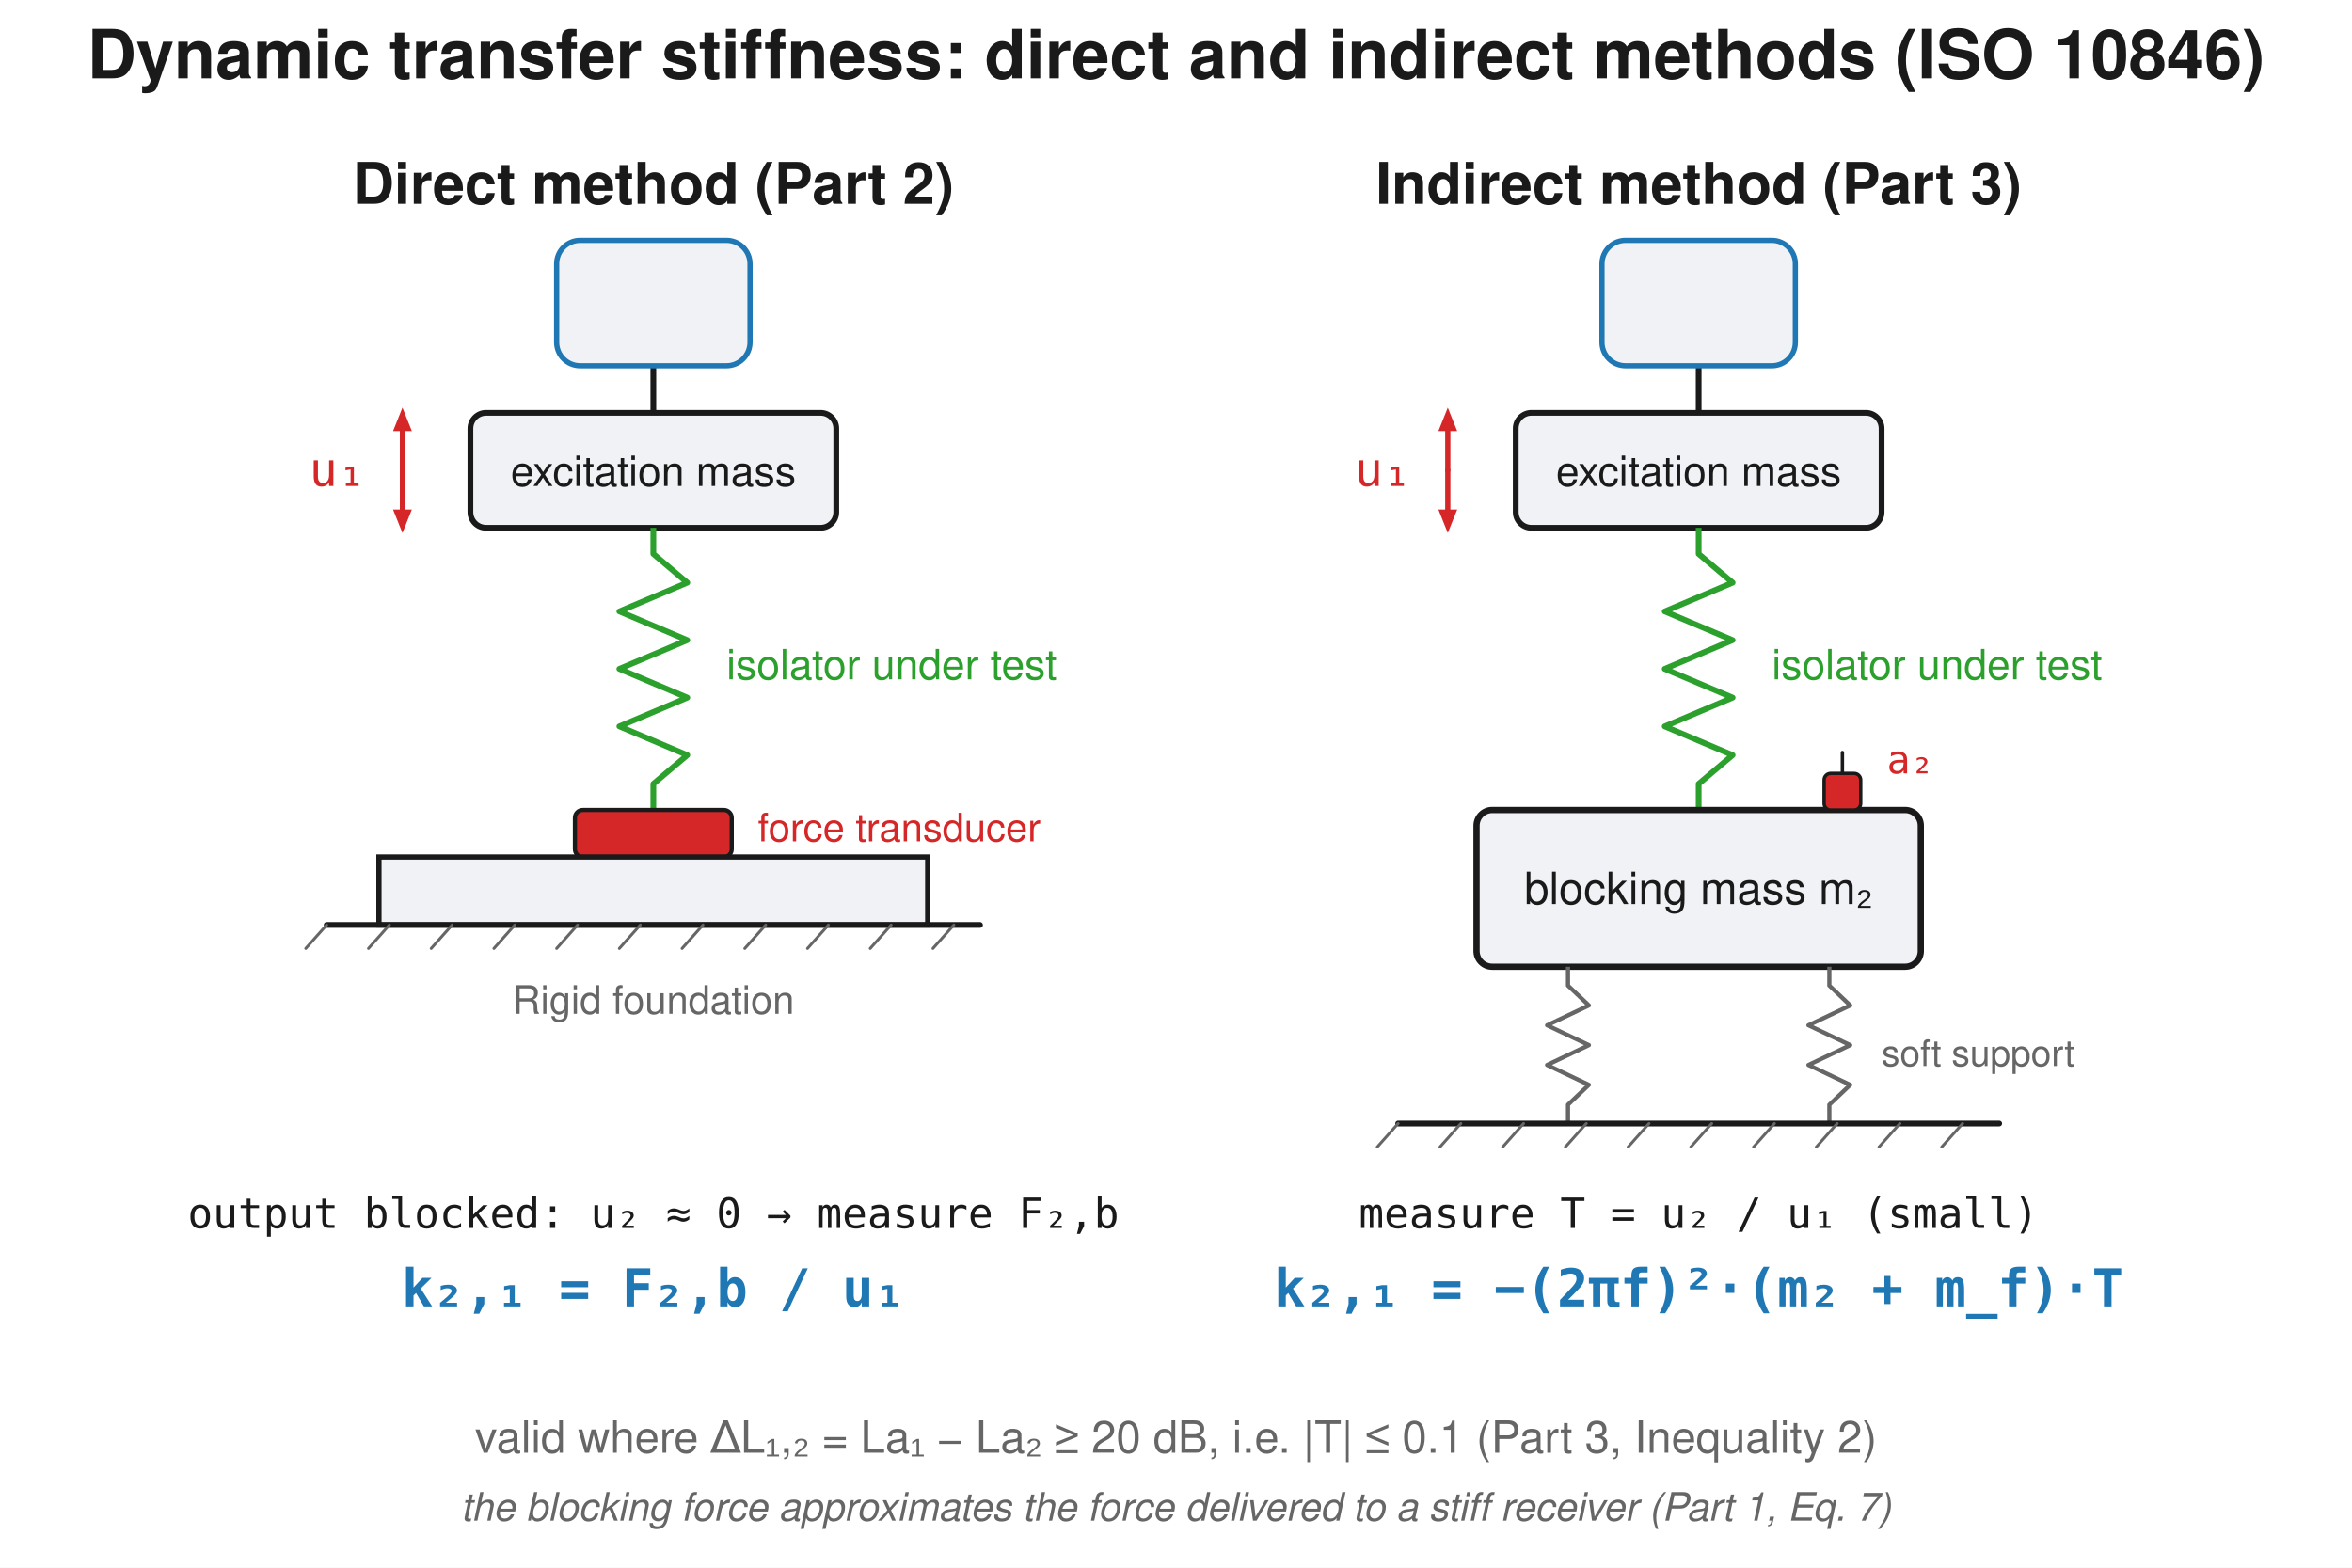
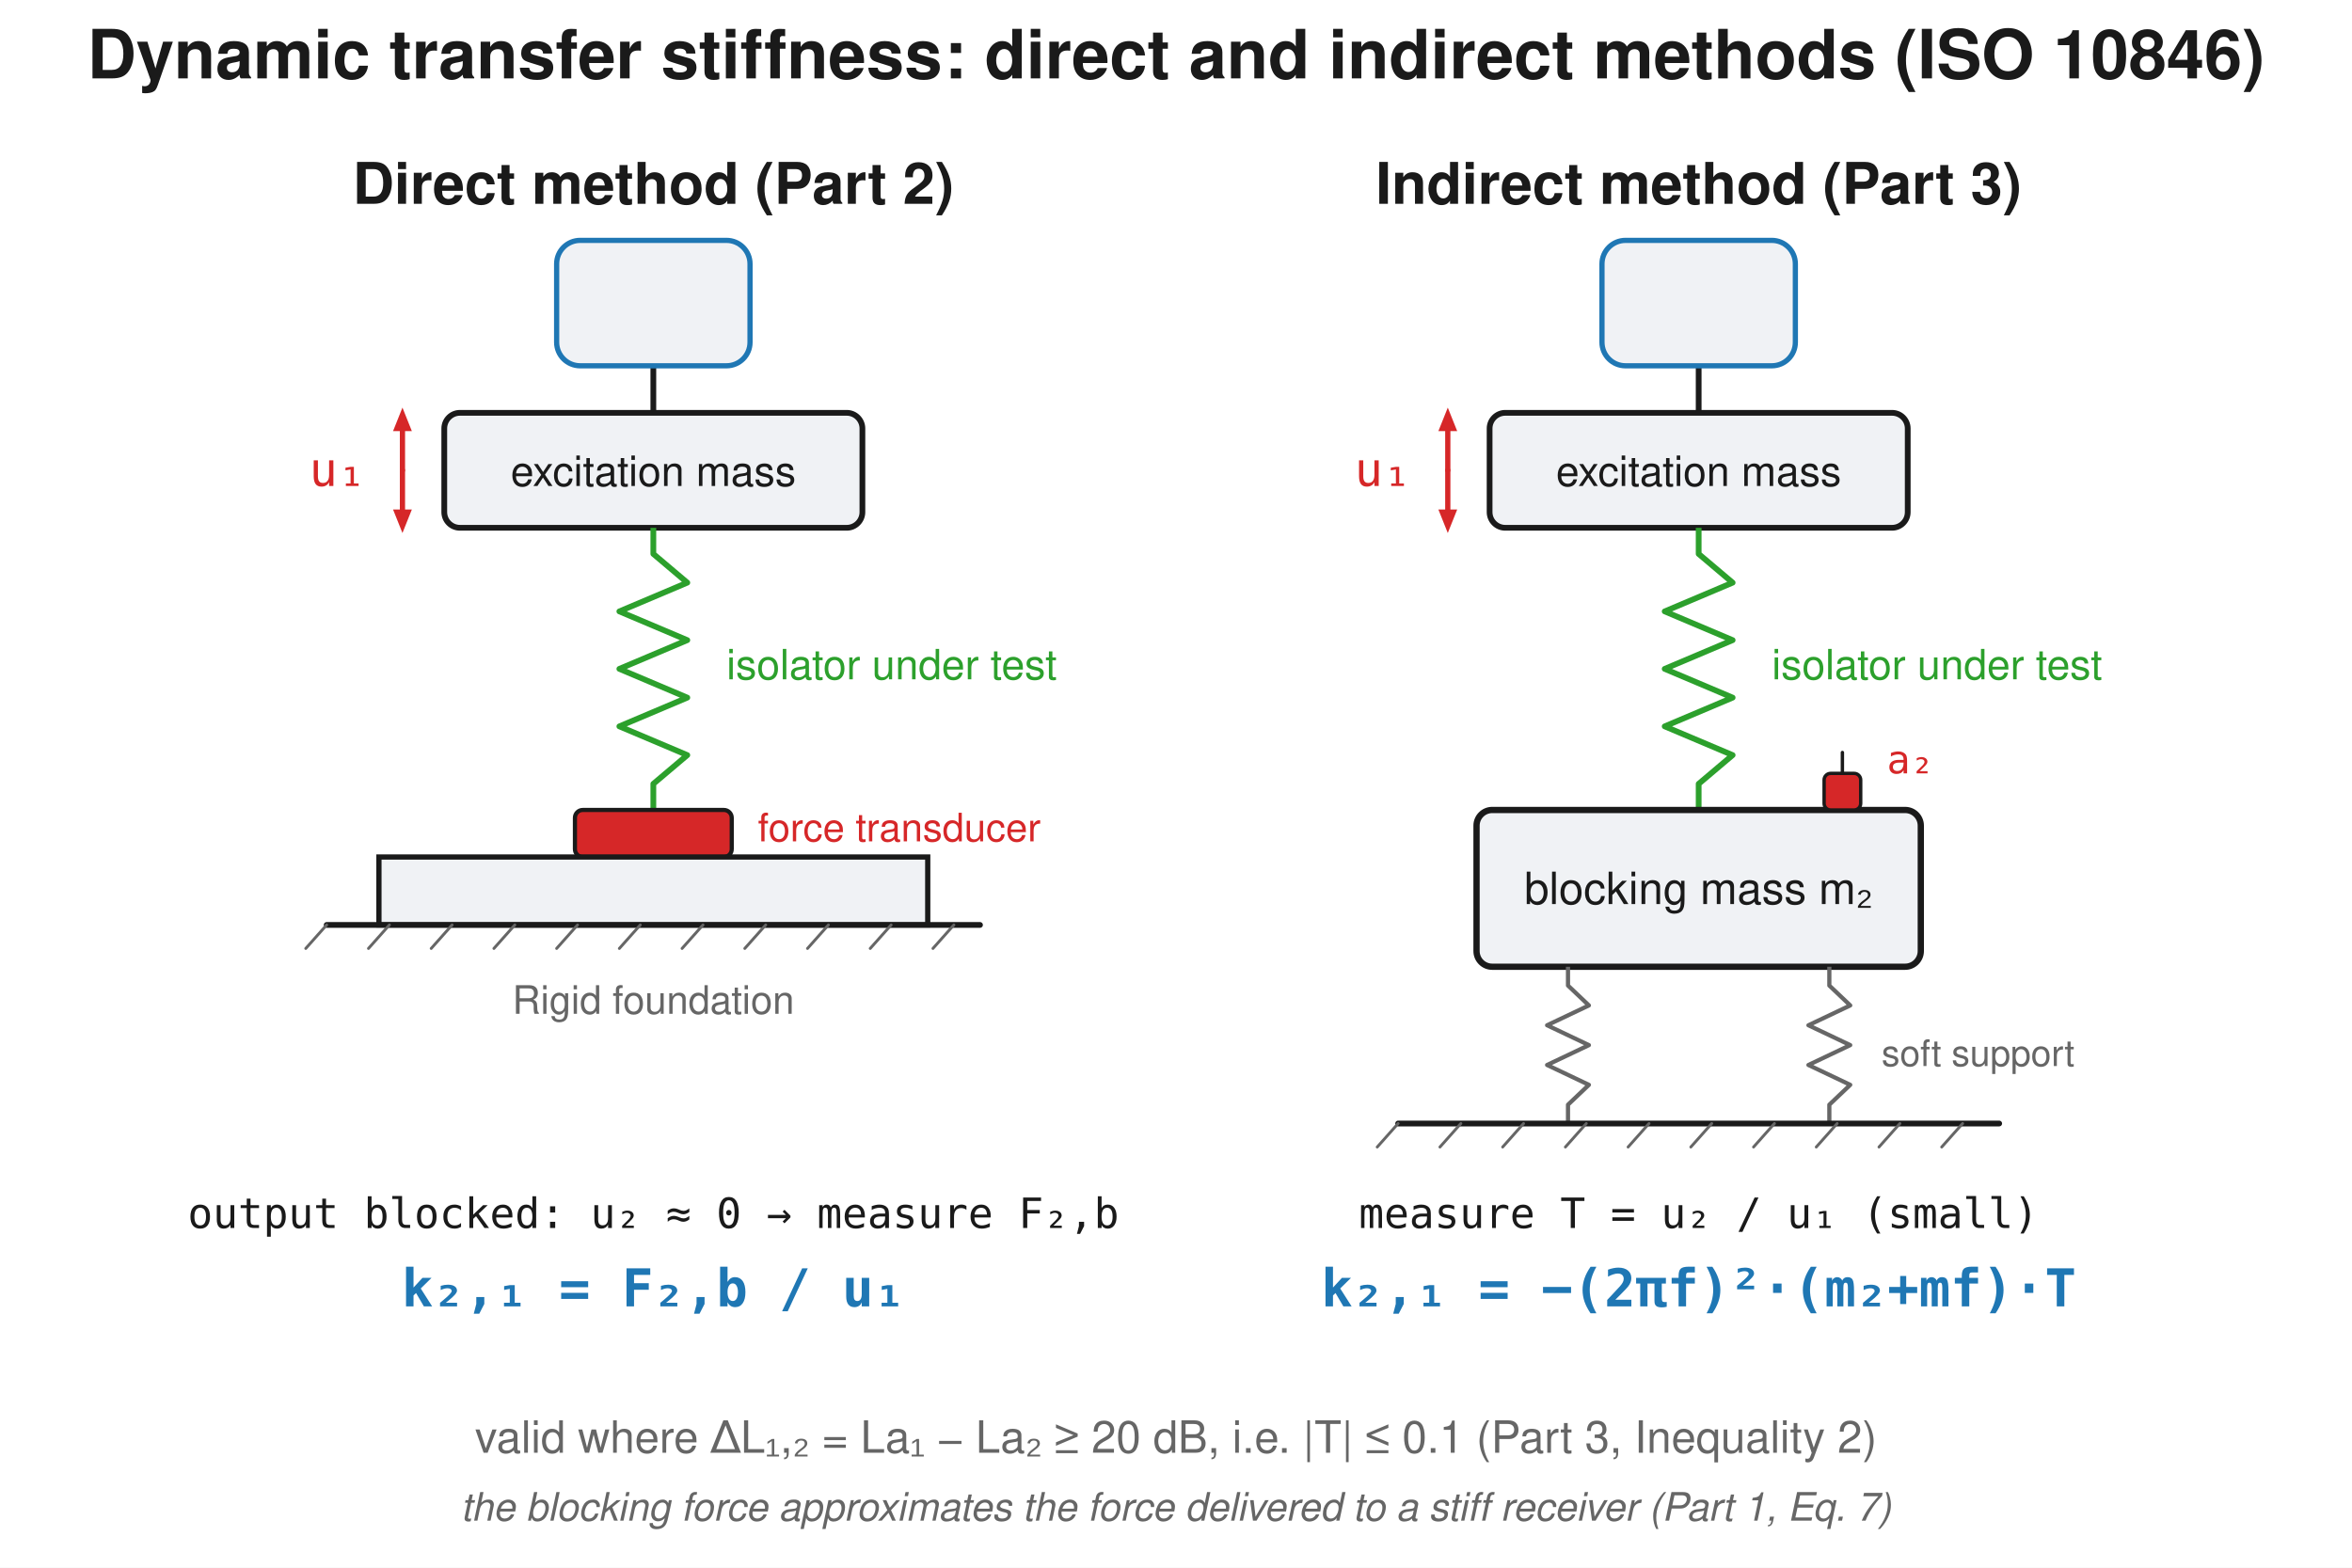
<svg xmlns="http://www.w3.org/2000/svg" width="900" height="600" viewBox="0 0 900 600">
  <rect width="900" height="600" fill="#ffffff" />
  <text x="450.0" y="30" font-family="Segoe UI, Helvetica, Arial, sans-serif" font-size="26" font-weight="600" fill="#1a1a1a" text-anchor="middle">Dynamic transfer stiffness: direct and indirect methods (ISO 10846)</text>
  <text x="250.0" y="78" font-family="Segoe UI, Helvetica, Arial, sans-serif" font-size="22" fill="#1a1a1a" text-anchor="middle" font-weight="600">Direct method (Part 2)</text>
  <line x1="250.0" y1="158.0" x2="250.0" y2="140.0" stroke="#1a1a1a" stroke-width="2.2" stroke-linecap="round" />
  <rect x="213.0" y="92.0" width="74.0" height="48.0" rx="9" fill="#f0f2f5" stroke="#1f77b4" stroke-width="2" />
-   <rect x="180.0" y="158" width="140" height="44" rx="6" fill="#f0f2f5" stroke="#1a1a1a" stroke-width="2.2" />
+   <rect x="170.0" y="158" width="160" height="44" rx="6" fill="#f0f2f5" stroke="#1a1a1a" stroke-width="2.2" />
  <text x="250.0" y="186" font-family="Segoe UI, Helvetica, Arial, sans-serif" font-size="16" fill="#1a1a1a" text-anchor="middle">excitation mass</text>
  <line x1="154.0" y1="180" x2="154.0" y2="165.0" stroke="#d62728" stroke-width="2.0" stroke-linecap="round" />
  <path d="M 154.0 156.0 L 157.6 165.0 L 150.4 165.0 Z" fill="#d62728" stroke="none" stroke-width="1.5" stroke-linejoin="round" />
  <line x1="154.0" y1="180" x2="154.0" y2="195.0" stroke="#d62728" stroke-width="2.0" stroke-linecap="round" />
  <path d="M 154.0 204.0 L 150.4 195.0 L 157.6 195.0 Z" fill="#d62728" stroke="none" stroke-width="1.5" stroke-linejoin="round" />
  <text x="140.0" y="186" font-family="Consolas, Menlo, monospace" font-size="18" fill="#d62728" text-anchor="end">u₁</text>
  <path d="M 250.0 202.0 L 250.0 212.0 L 263.0 223.0 L 237.0 234.0 L 263.0 245.0 L 237.0 256.0 L 263.0 267.0 L 237.0 278.0 L 263.0 289.0 L 250.0 300.0 L 250.0 310.0" fill="none" stroke="#2ca02c" stroke-width="2.2" stroke-linejoin="round" />
  <text x="278.0" y="260" font-family="Segoe UI, Helvetica, Arial, sans-serif" font-size="16" fill="#2ca02c" text-anchor="start">isolator under test</text>
  <text x="650.0" y="78" font-family="Segoe UI, Helvetica, Arial, sans-serif" font-size="22" fill="#1a1a1a" text-anchor="middle" font-weight="600">Indirect method (Part 3)</text>
  <line x1="650.0" y1="158.0" x2="650.0" y2="140.0" stroke="#1a1a1a" stroke-width="2.2" stroke-linecap="round" />
  <rect x="613.0" y="92.0" width="74.0" height="48.0" rx="9" fill="#f0f2f5" stroke="#1f77b4" stroke-width="2" />
-   <rect x="580.0" y="158" width="140" height="44" rx="6" fill="#f0f2f5" stroke="#1a1a1a" stroke-width="2.2" />
+   <rect x="570.0" y="158" width="160" height="44" rx="6" fill="#f0f2f5" stroke="#1a1a1a" stroke-width="2.2" />
  <text x="650.0" y="186" font-family="Segoe UI, Helvetica, Arial, sans-serif" font-size="16" fill="#1a1a1a" text-anchor="middle">excitation mass</text>
  <line x1="554.0" y1="180" x2="554.0" y2="165.0" stroke="#d62728" stroke-width="2.0" stroke-linecap="round" />
  <path d="M 554.0 156.0 L 557.6 165.0 L 550.4 165.0 Z" fill="#d62728" stroke="none" stroke-width="1.5" stroke-linejoin="round" />
  <line x1="554.0" y1="180" x2="554.0" y2="195.0" stroke="#d62728" stroke-width="2.0" stroke-linecap="round" />
  <path d="M 554.0 204.0 L 550.4 195.0 L 557.6 195.0 Z" fill="#d62728" stroke="none" stroke-width="1.5" stroke-linejoin="round" />
  <text x="540.0" y="186" font-family="Consolas, Menlo, monospace" font-size="18" fill="#d62728" text-anchor="end">u₁</text>
  <path d="M 650.0 202.0 L 650.0 212.0 L 663.0 223.0 L 637.0 234.0 L 663.0 245.0 L 637.0 256.0 L 663.0 267.0 L 637.0 278.0 L 663.0 289.0 L 650.0 300.0 L 650.0 310.0" fill="none" stroke="#2ca02c" stroke-width="2.2" stroke-linejoin="round" />
  <text x="678.0" y="260" font-family="Segoe UI, Helvetica, Arial, sans-serif" font-size="16" fill="#2ca02c" text-anchor="start">isolator under test</text>
  <rect x="220.0" y="310" width="60" height="18" rx="3" fill="#d62728" stroke="#1a1a1a" stroke-width="1.6" />
  <text x="290.0" y="322" font-family="Segoe UI, Helvetica, Arial, sans-serif" font-size="15" fill="#d62728" text-anchor="start">force transducer</text>
  <rect x="145.0" y="328" width="210" height="26" rx="0.0" fill="#f0f2f5" stroke="#1a1a1a" stroke-width="2" />
  <line x1="125.0" y1="354" x2="375.0" y2="354" stroke="#1a1a1a" stroke-width="2.2" stroke-linecap="round" />
  <line x1="125.0" y1="354" x2="117.0" y2="363" stroke="#666666" stroke-width="1.1" stroke-linecap="round" />
  <line x1="149.0" y1="354" x2="141.0" y2="363" stroke="#666666" stroke-width="1.1" stroke-linecap="round" />
  <line x1="173.0" y1="354" x2="165.0" y2="363" stroke="#666666" stroke-width="1.1" stroke-linecap="round" />
  <line x1="197.0" y1="354" x2="189.0" y2="363" stroke="#666666" stroke-width="1.1" stroke-linecap="round" />
  <line x1="221.0" y1="354" x2="213.0" y2="363" stroke="#666666" stroke-width="1.1" stroke-linecap="round" />
  <line x1="245.0" y1="354" x2="237.0" y2="363" stroke="#666666" stroke-width="1.1" stroke-linecap="round" />
  <line x1="269.0" y1="354" x2="261.0" y2="363" stroke="#666666" stroke-width="1.1" stroke-linecap="round" />
  <line x1="293.0" y1="354" x2="285.0" y2="363" stroke="#666666" stroke-width="1.1" stroke-linecap="round" />
  <line x1="317.0" y1="354" x2="309.0" y2="363" stroke="#666666" stroke-width="1.1" stroke-linecap="round" />
  <line x1="341.0" y1="354" x2="333.0" y2="363" stroke="#666666" stroke-width="1.1" stroke-linecap="round" />
  <line x1="365.0" y1="354" x2="357.0" y2="363" stroke="#666666" stroke-width="1.1" stroke-linecap="round" />
  <text x="250.0" y="388" font-family="Segoe UI, Helvetica, Arial, sans-serif" font-size="15" fill="#666666" text-anchor="middle">Rigid foundation</text>
  <text x="250.0" y="470" font-family="Consolas, Menlo, monospace" font-size="16" fill="#1a1a1a" text-anchor="middle">output blocked:  u₂ ≈ 0 → measure F₂,b</text>
  <text x="250.0" y="500" font-family="Consolas, Menlo, monospace" font-size="20" fill="#1f77b4" text-anchor="middle" font-weight="600">k₂,₁ = F₂,b / u₁</text>
  <rect x="565.0" y="310" width="170" height="60" rx="6" fill="#f0f2f5" stroke="#1a1a1a" stroke-width="2.4" />
  <text x="650.0" y="346" font-family="Segoe UI, Helvetica, Arial, sans-serif" font-size="17" fill="#1a1a1a" text-anchor="middle">blocking mass m₂</text>
  <rect x="698.0" y="296.0" width="14.0" height="14.0" rx="2.5" fill="#d62728" stroke="#1a1a1a" stroke-width="1.3" />
  <line x1="705.0" y1="296.0" x2="705.0" y2="288.0" stroke="#1a1a1a" stroke-width="1.3" stroke-linecap="round" />
  <text x="722.0" y="296" font-family="Consolas, Menlo, monospace" font-size="15" fill="#d62728" text-anchor="start">a₂</text>
  <path d="M 600.0 370.0 L 600.0 377.2 L 608.0 384.8 L 592.0 392.4 L 608.0 400.0 L 592.0 407.6 L 608.0 415.2 L 600.0 422.8 L 600.0 430.0" fill="none" stroke="#666666" stroke-width="1.6" stroke-linejoin="round" />
  <path d="M 700.0 370.0 L 700.0 377.2 L 708.0 384.8 L 692.0 392.4 L 708.0 400.0 L 692.0 407.6 L 708.0 415.2 L 700.0 422.8 L 700.0 430.0" fill="none" stroke="#666666" stroke-width="1.6" stroke-linejoin="round" />
  <line x1="535.0" y1="430" x2="765.0" y2="430" stroke="#1a1a1a" stroke-width="2.2" stroke-linecap="round" />
  <line x1="535.0" y1="430" x2="527.0" y2="439" stroke="#666666" stroke-width="1.1" stroke-linecap="round" />
  <line x1="559.0" y1="430" x2="551.0" y2="439" stroke="#666666" stroke-width="1.1" stroke-linecap="round" />
  <line x1="583.0" y1="430" x2="575.0" y2="439" stroke="#666666" stroke-width="1.1" stroke-linecap="round" />
  <line x1="607.0" y1="430" x2="599.0" y2="439" stroke="#666666" stroke-width="1.1" stroke-linecap="round" />
  <line x1="631.0" y1="430" x2="623.0" y2="439" stroke="#666666" stroke-width="1.1" stroke-linecap="round" />
  <line x1="655.0" y1="430" x2="647.0" y2="439" stroke="#666666" stroke-width="1.1" stroke-linecap="round" />
  <line x1="679.0" y1="430" x2="671.0" y2="439" stroke="#666666" stroke-width="1.1" stroke-linecap="round" />
  <line x1="703.0" y1="430" x2="695.0" y2="439" stroke="#666666" stroke-width="1.1" stroke-linecap="round" />
  <line x1="727.0" y1="430" x2="719.0" y2="439" stroke="#666666" stroke-width="1.1" stroke-linecap="round" />
  <line x1="751.0" y1="430" x2="743.0" y2="439" stroke="#666666" stroke-width="1.1" stroke-linecap="round" />
  <text x="720.0" y="408" font-family="Segoe UI, Helvetica, Arial, sans-serif" font-size="14" fill="#666666" text-anchor="start">soft support</text>
  <text x="650.0" y="470" font-family="Consolas, Menlo, monospace" font-size="16" fill="#1a1a1a" text-anchor="middle">measure T = u₂ / u₁  (small)</text>
-   <text x="650.0" y="500" font-family="Consolas, Menlo, monospace" font-size="20" fill="#1f77b4" text-anchor="middle" font-weight="600">k₂,₁ = −(2πf)²·(m₂ + m_f)·T</text>
+   <text x="650.0" y="500" font-family="Consolas, Menlo, monospace" font-size="20" fill="#1f77b4" text-anchor="middle" font-weight="600">k₂,₁ = −(2πf)²·(m₂+mf)·T</text>
  <text x="450" y="556" font-family="Segoe UI, Helvetica, Arial, sans-serif" font-size="17" fill="#666666" text-anchor="middle">valid where ΔL₁,₂ = La₁ − La₂ ≥ 20 dB, i.e. |T| ≤ 0.1   (Part 3, Inequality 2)</text>
  <text x="450" y="582" font-family="Segoe UI, Helvetica, Arial, sans-serif" font-size="15" fill="#666666" text-anchor="middle" font-style="italic">the blocking force approximates the force delivered to a stiff receiver (Part 1, Eq. 7)</text>
</svg>
